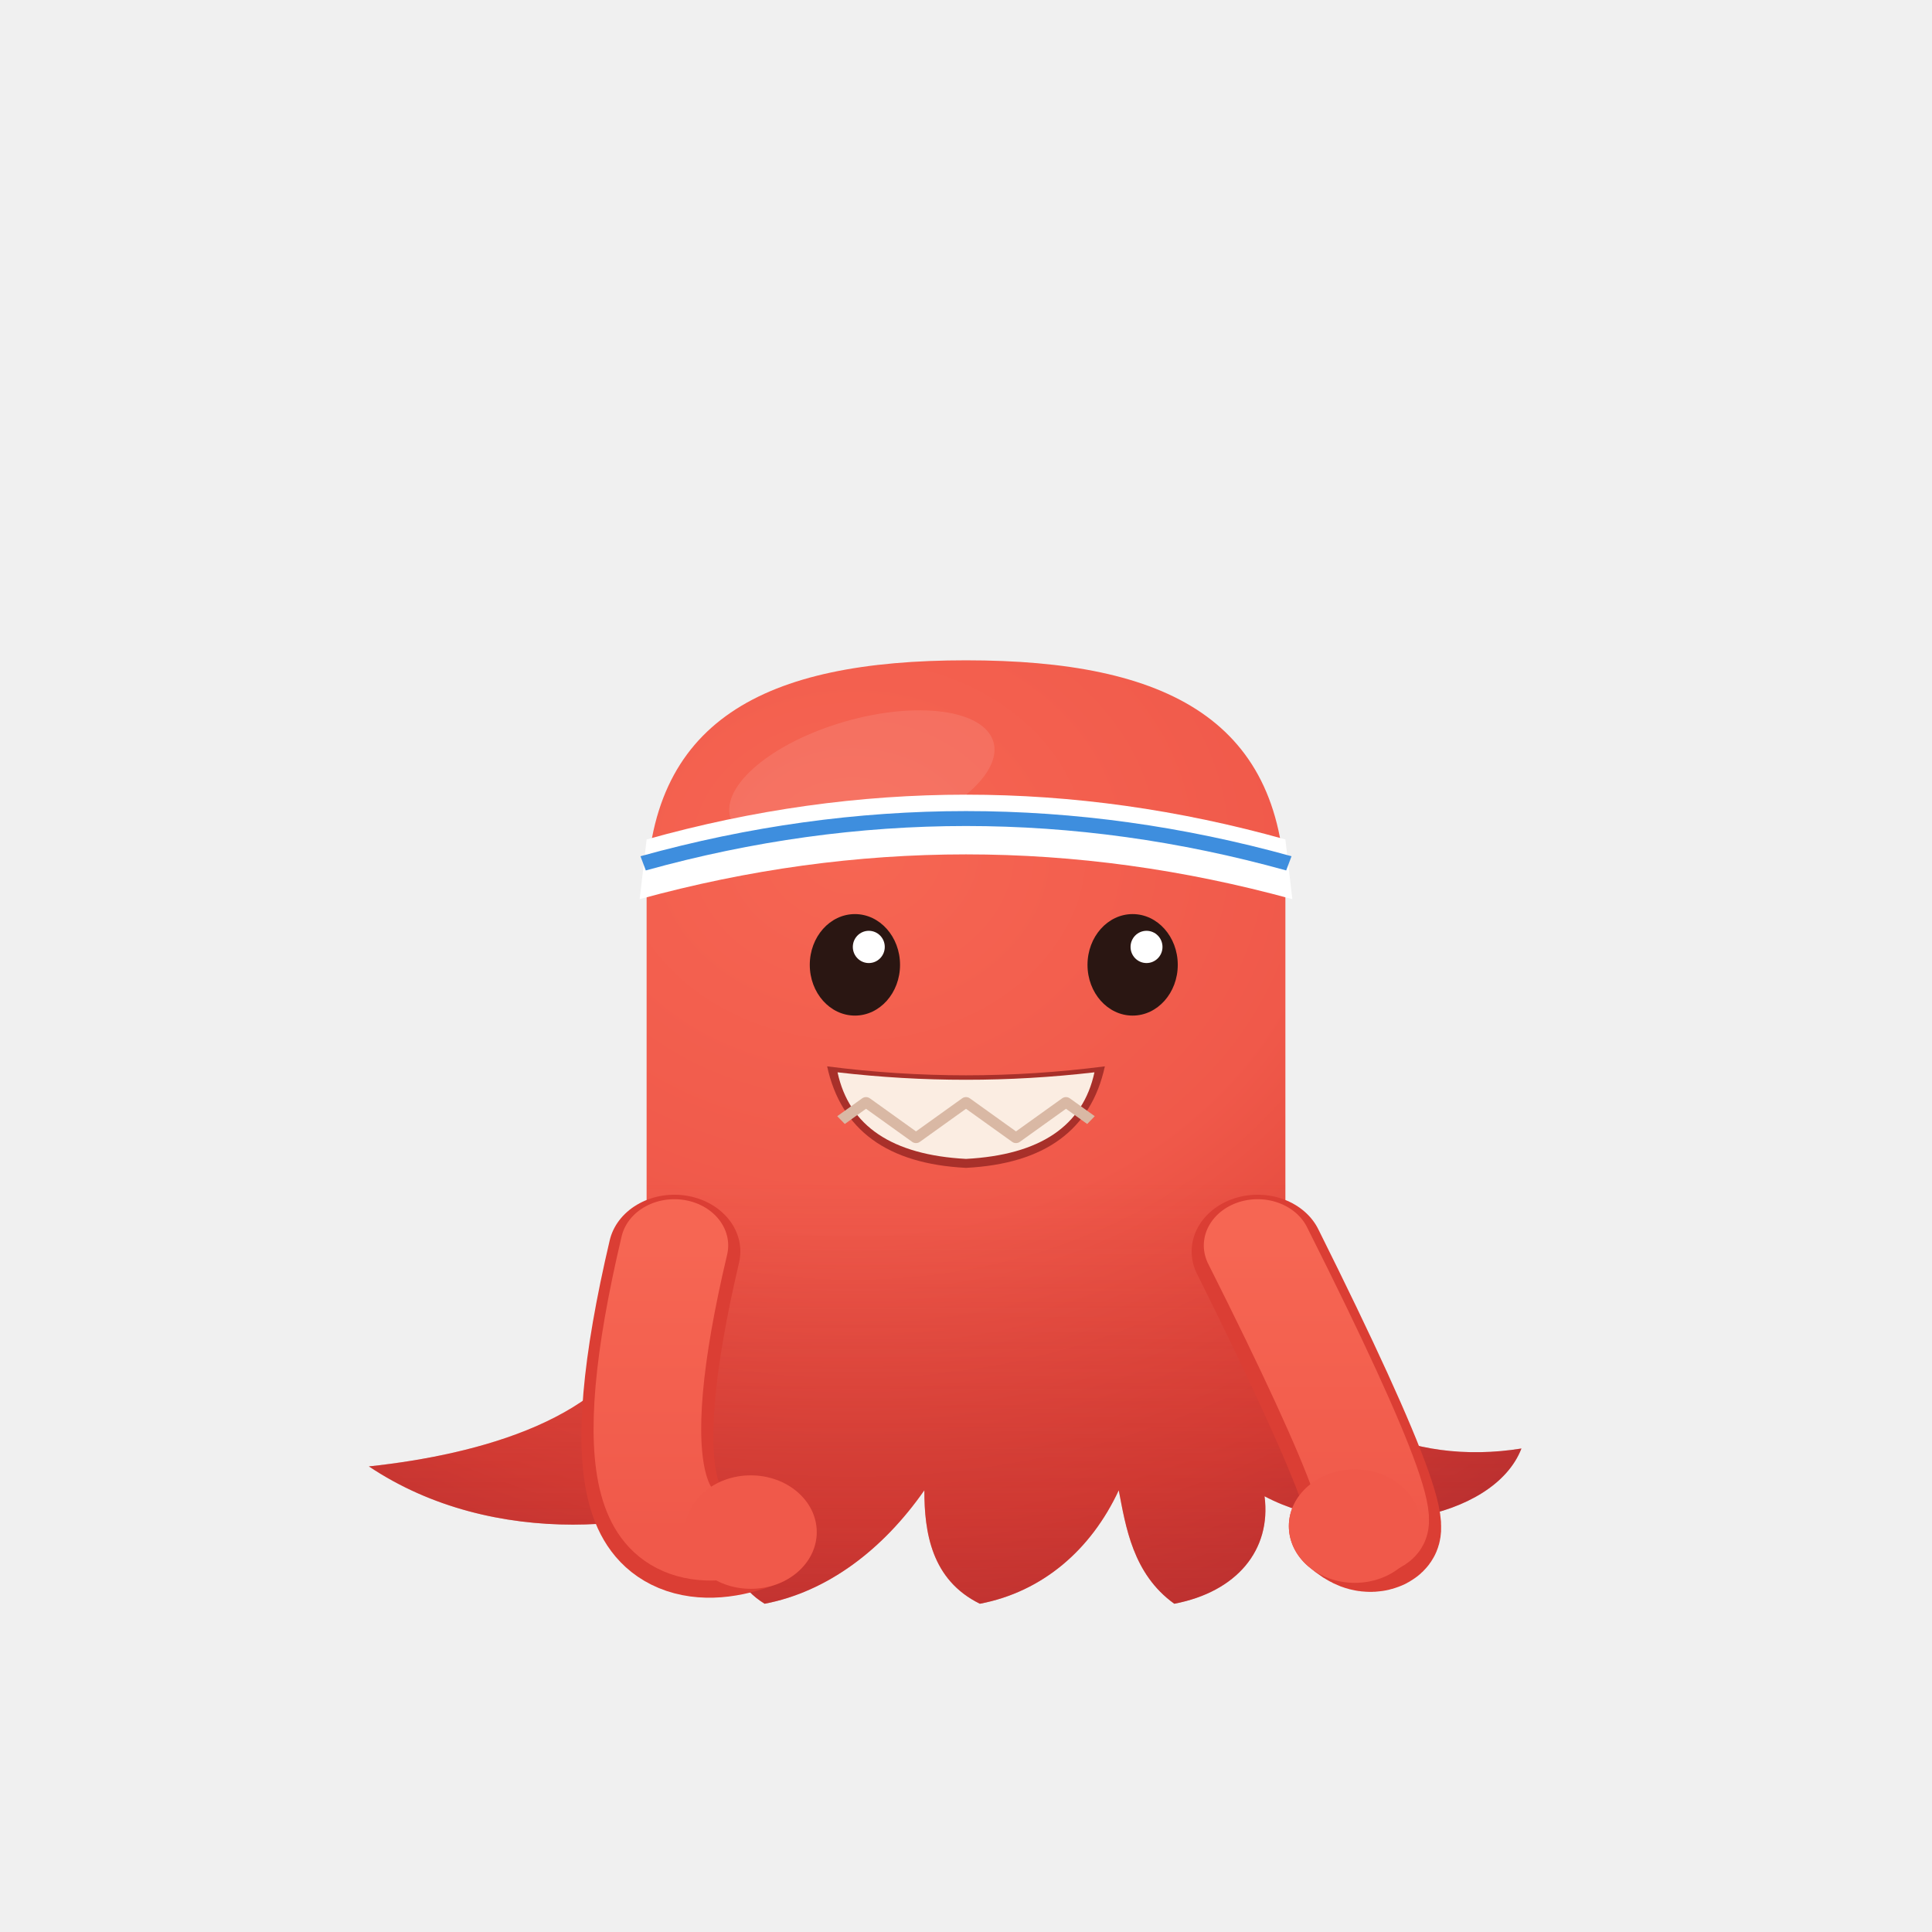
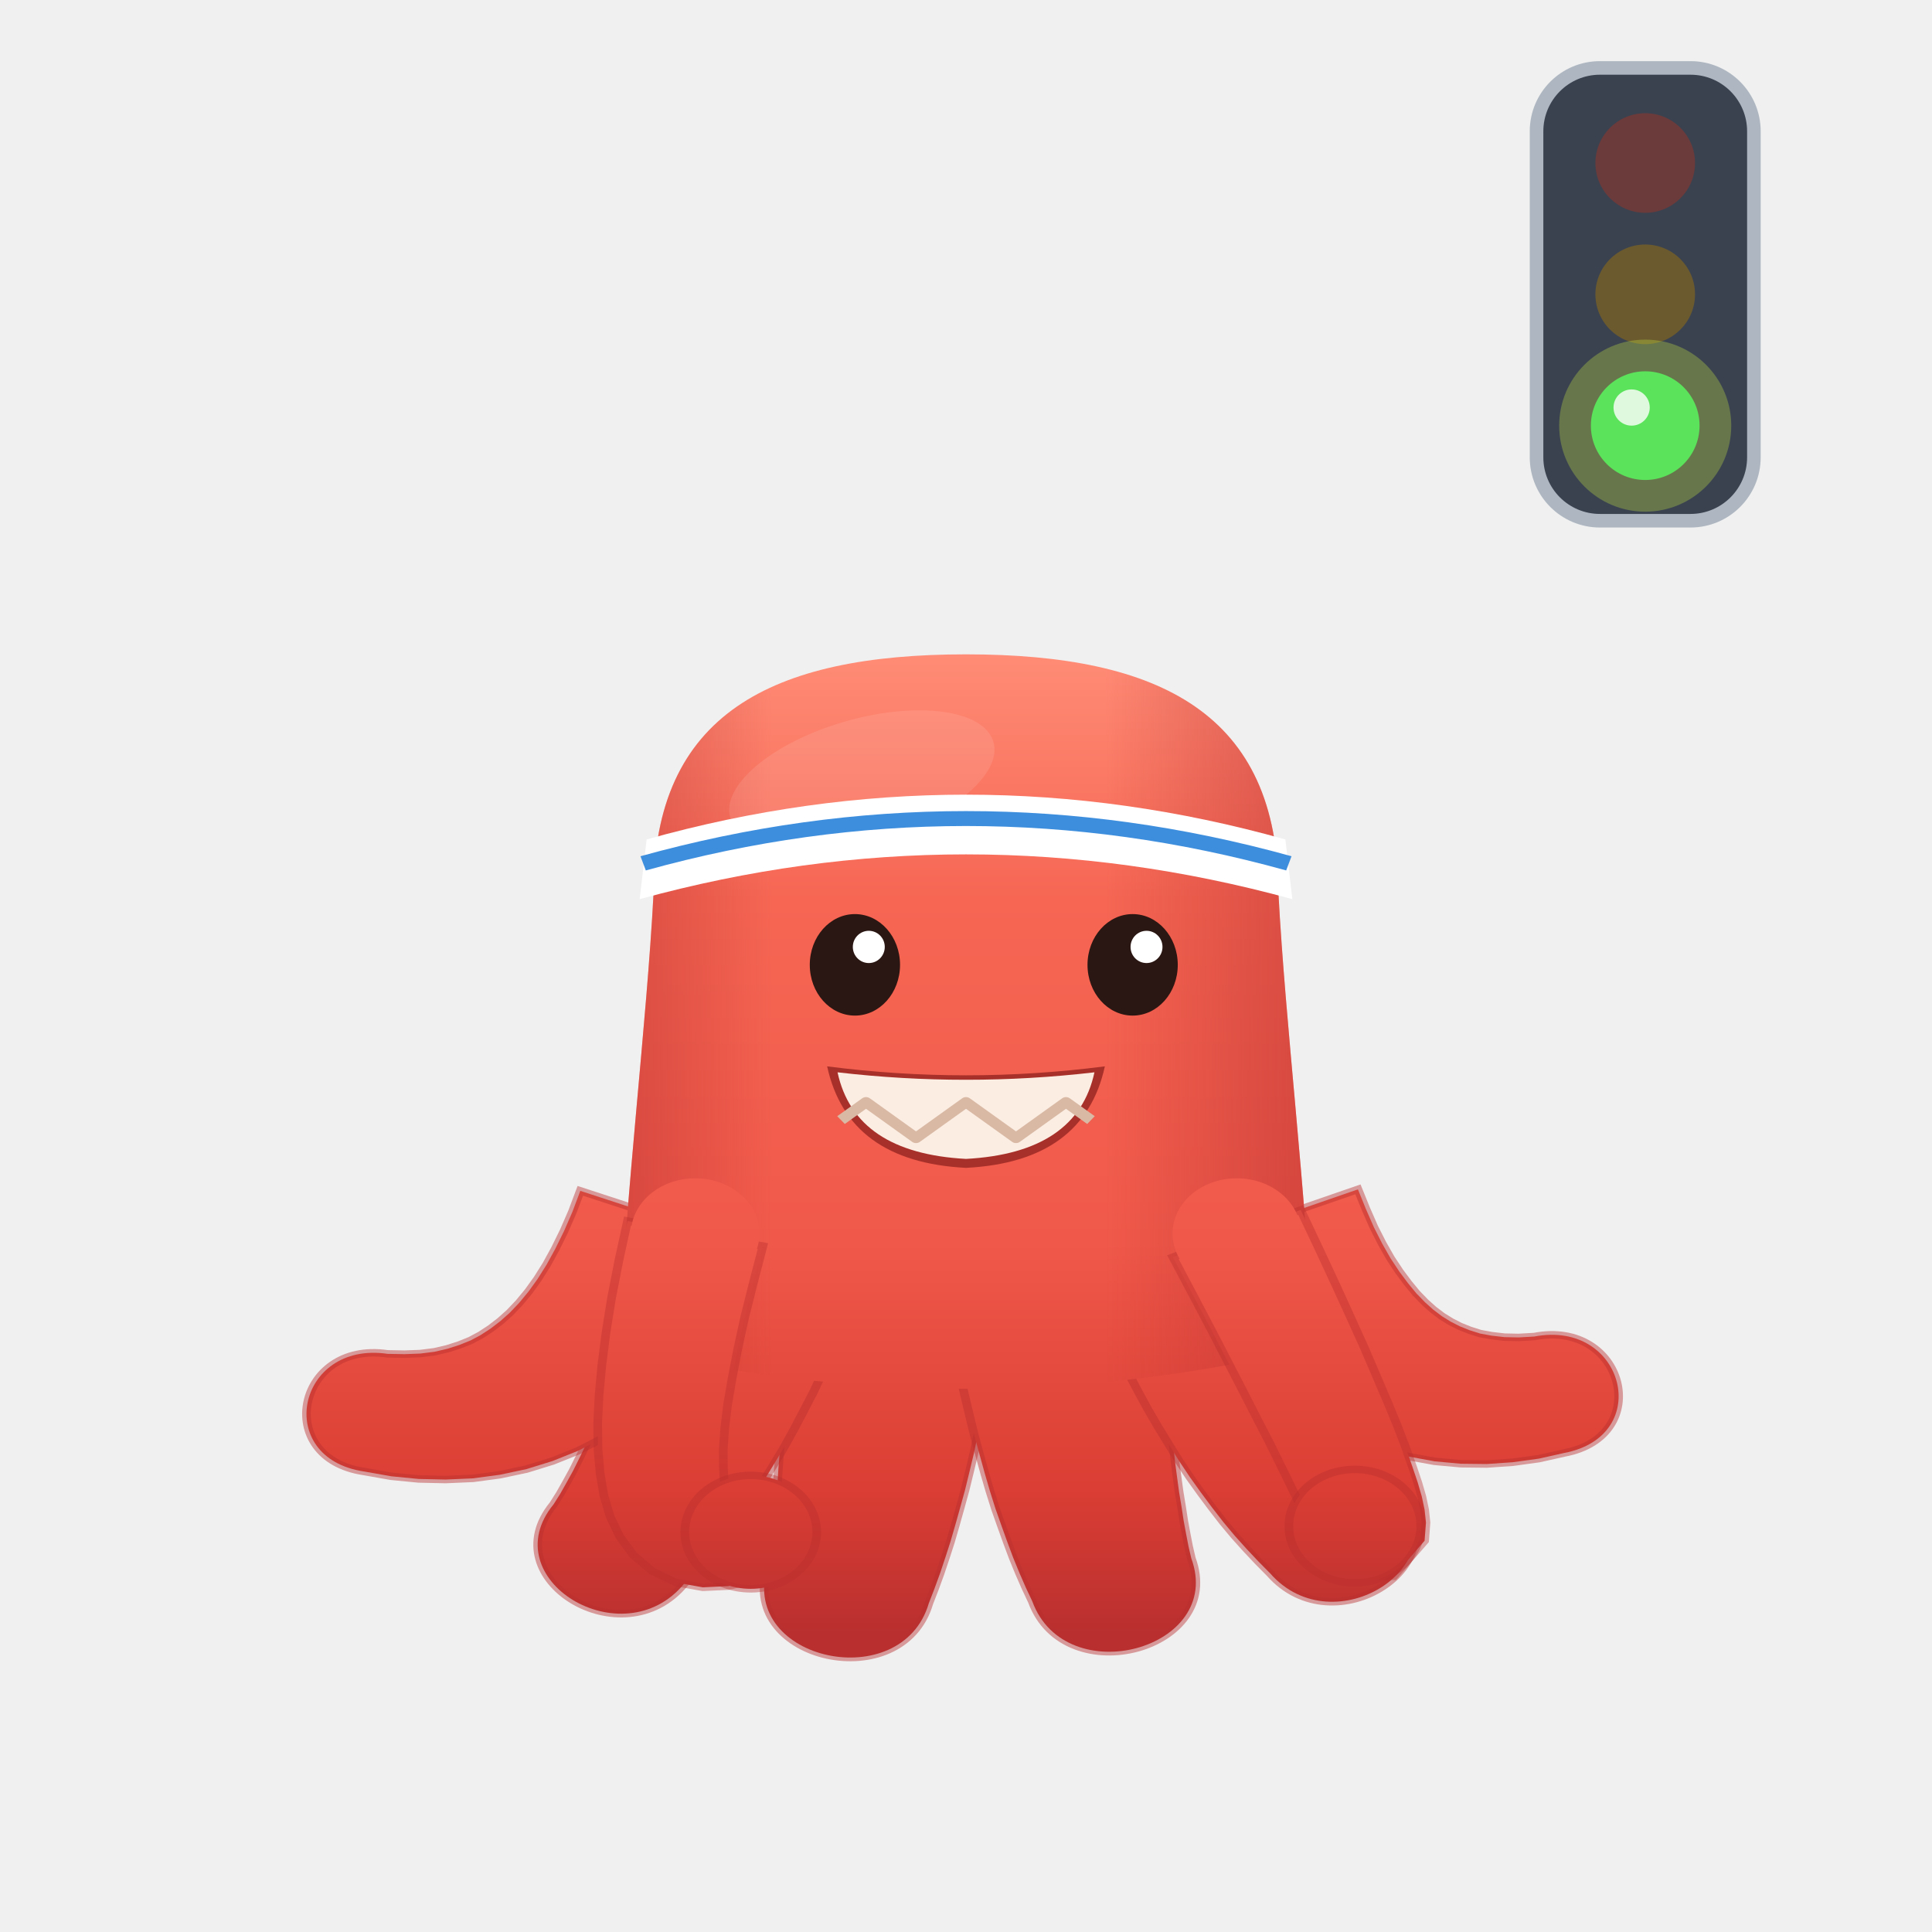
<svg xmlns="http://www.w3.org/2000/svg" viewBox="0 0 512 512" width="512" height="512">
  <defs>
-     <radialGradient id="bodyGrad" cx="0.42" cy="0.2" r="0.9">
-       <stop offset="0" stop-color="#F66653" />
-       <stop offset="0.45" stop-color="#F0594A" />
-       <stop offset="0.8" stop-color="#DB3E34" />
+     <linearGradient id="octoGrad" gradientUnits="userSpaceOnUse" x1="0" y1="-160" x2="0" y2="168">
+       <stop offset="0" stop-color="#FF8C76" />
+       <stop offset="0.25" stop-color="#F66653" />
+       <stop offset="0.6" stop-color="#F0594A" />
+       <stop offset="0.85" stop-color="#DB3E34" />
      <stop offset="1" stop-color="#B92F2F" />
-     </radialGradient>
-     <linearGradient id="hemShade" x1="0" y1="0" x2="0" y2="1">
-       <stop offset="0.55" stop-color="#B92F2F" stop-opacity="0" />
-       <stop offset="1" stop-color="#B92F2F" stop-opacity=".45" />
    </linearGradient>
-     <linearGradient id="armGrad" x1="0" y1="0" x2="0" y2="1">
-       <stop offset="0" stop-color="#F66653" />
-       <stop offset="1" stop-color="#F0594A" />
+     <linearGradient id="sideShade" x1="0" y1="0" x2="1" y2="0">
+       <stop offset="0" stop-color="#B92F2F" stop-opacity=".45" />
+       <stop offset="0.22" stop-color="#B92F2F" stop-opacity="0" />
+       <stop offset="0.7" stop-color="#B92F2F" stop-opacity="0" />
+       <stop offset="1" stop-color="#B92F2F" stop-opacity=".5" />
    </linearGradient>
  </defs>
  <g transform="translate(256 300) rotate(0) scale(0.92 0.7912)">
-     <path d="M -92 64   L -92 -78 C -92 -138 -58 -158 0 -158 C 58 -158 92 -138 92 -78 L 92 64   C 98 96 128 112 160 106 C 152 130 112 138 86 122   C 88 140 78 154 60 158 C 48 148 46 132 44 120   C 36 140 22 154 4 158 C -10 150 -12 134 -12 120   C -24 140 -40 154 -58 158 C -72 148 -68 130 -62 118   C -88 134 -136 140 -172 112 C -140 108 -102 96 -92 64 Z" fill="url(#bodyGrad)" />
-     <path d="M -92 64   L -92 -78 C -92 -138 -58 -158 0 -158 C 58 -158 92 -138 92 -78 L 92 64   C 98 96 128 112 160 106 C 152 130 112 138 86 122   C 88 140 78 154 60 158 C 48 148 46 132 44 120   C 36 140 22 154 4 158 C -10 150 -12 134 -12 120   C -24 140 -40 154 -58 158 C -72 148 -68 130 -62 118   C -88 134 -136 140 -172 112 C -140 108 -102 96 -92 64 Z" fill="url(#hemShade)" />
+     <path d="M -52.0 38.2 L -52.0 46.0 L -52.0 53.5 L -52.1 60.8 L -52.2 67.9 L -52.3 74.9 L -52.5 81.6 L -52.7 88.1 L -53.0 94.4 L -53.3 100.5 L -53.6 106.4 L -54.0 112.1 L -54.3 117.6 L -54.8 122.9 L -55.2 128.0 L -55.7 132.8 L -56.2 137.5 L -56.7 141.9 L -57.3 146.2 C -65.0 177.1 -18.5 188.8 -10.7 157.8 L -9.1 153.0 L -7.5 147.9 L -6.0 142.7 L -4.5 137.3 L -3.1 131.7 L -1.7 125.9 L -0.3 120.0 L 1.0 113.8 L 2.3 107.5 L 3.5 100.9 L 4.7 94.2 L 5.9 87.3 L 7.0 80.2 L 8.0 72.9 L 9.1 65.4 L 10.1 57.7 L 11.0 49.8 L 12.0 41.8 Z" fill="url(#octoGrad)" stroke="#B92F2F" stroke-width="2.5" stroke-opacity=".45" />
+     <path d="M -7.9 42.7 L -6.7 50.7 L -5.6 58.6 L -4.3 66.3 L -3.1 73.7 L -1.8 81.0 L -0.4 88.1 L 1.0 94.9 L 2.4 101.6 L 3.9 108.0 L 5.4 114.3 L 6.9 120.3 L 8.5 126.2 L 10.2 131.8 L 11.9 137.3 L 13.6 142.6 L 15.4 147.7 L 17.2 152.5 L 19.1 157.2 C 28.7 187.7 74.5 173.2 64.9 142.8 L 64.1 138.8 L 63.4 134.6 L 62.7 130.2 L 62.1 125.6 L 61.4 120.7 L 60.8 115.6 L 60.2 110.3 L 59.7 104.7 L 59.1 99.0 L 58.6 93.0 L 58.2 86.8 L 57.7 80.4 L 57.4 73.8 L 57.0 66.9 L 56.7 59.8 L 56.4 52.6 L 56.1 45.1 L 55.9 37.3 Z" fill="url(#octoGrad)" stroke="#B92F2F" stroke-width="2.5" stroke-opacity=".45" />
+     <path d="M -88.0 28.1 L -89.5 35.3 L -91.0 42.3 L -92.5 49.1 L -94.1 55.6 L -95.7 62.0 L -97.4 68.1 L -99.1 74.0 L -100.7 79.7 L -102.5 85.2 L -104.2 90.5 L -106.0 95.5 L -107.8 100.3 L -109.6 105.0 L -111.4 109.3 L -113.2 113.5 L -115.1 117.5 L -116.9 121.2 L -118.8 124.7 C -136.4 149.7 -98.9 176.3 -81.2 151.3 L -77.8 147.0 L -74.4 142.6 L -71.1 137.9 L -67.9 133.1 L -64.7 128.0 L -61.6 122.8 L -58.5 117.3 L -55.5 111.6 L -52.5 105.8 L -49.6 99.7 L -46.8 93.5 L -43.9 87.0 L -41.2 80.3 L -38.5 73.4 L -35.8 66.4 L -33.2 59.1 L -30.6 51.6 L -28.0 43.9 Z" fill="url(#octoGrad)" stroke="#B92F2F" stroke-width="2.5" stroke-opacity=".45" />
+     <path d="M 32.3 45.0 L 35.1 52.4 L 37.9 59.6 L 40.7 66.7 L 43.6 73.5 L 46.5 80.1 L 49.4 86.5 L 52.3 92.7 L 55.3 98.7 L 58.4 104.6 L 61.4 110.2 L 64.5 115.6 L 67.7 120.8 L 70.9 125.8 L 74.1 130.6 L 77.4 135.2 L 80.8 139.6 L 84.2 143.8 L 87.6 147.8 C 106.0 172.3 142.8 144.7 124.4 120.2 L 122.5 116.9 L 120.7 113.3 L 118.8 109.6 L 116.9 105.6 L 115.1 101.4 L 113.2 97.0 L 111.3 92.4 L 109.5 87.5 L 107.6 82.4 L 105.8 77.2 L 104.0 71.6 L 102.2 65.9 L 100.4 60.0 L 98.6 53.8 L 96.8 47.4 L 95.1 40.8 L 93.4 34.0 L 91.7 27.0 Z" fill="url(#octoGrad)" stroke="#B92F2F" stroke-width="2.5" stroke-opacity=".45" />
+     <path d="M -111.1 19.7 L -113.4 26.8 L -115.8 33.2 L -118.3 39.1 L -120.8 44.4 L -123.4 49.2 L -126.0 53.4 L -128.7 57.2 L -131.4 60.5 L -134.1 63.3 L -136.9 65.8 L -139.8 68.0 L -142.7 69.8 L -145.9 71.3 L -149.4 72.6 L -153.1 73.6 L -157.2 74.2 L -161.7 74.4 L -166.6 74.3 C -192.8 69.8 -199.6 109.2 -173.4 113.7 L -165.6 115.3 L -157.7 116.2 L -149.9 116.4 L -142.0 116.0 L -134.3 114.8 L -126.6 112.9 L -119.1 110.2 L -111.8 106.8 L -104.9 102.7 L -98.2 97.9 L -91.9 92.5 L -86.0 86.6 L -80.3 80.1 L -75.0 73.1 L -70.1 65.6 L -65.4 57.6 L -61.0 49.2 L -56.9 40.3 Z" fill="url(#octoGrad)" stroke="#B92F2F" stroke-width="2.5" stroke-opacity=".45" />
+     <path d="M 59.1 40.8 L 63.2 49.2 L 67.6 57.2 L 72.2 64.7 L 77.1 71.8 L 82.3 78.4 L 87.8 84.5 L 93.7 90.1 L 99.9 95.1 L 106.4 99.5 L 113.2 103.3 L 120.2 106.3 L 127.5 108.7 L 135.0 110.3 L 142.5 111.1 L 150.0 111.2 L 157.5 110.6 L 165.0 109.4 L 172.3 107.5 C 198.3 101.8 189.6 62.7 163.7 68.5 L 159.2 68.8 L 155.1 68.7 L 151.4 68.2 L 148.1 67.5 L 145.1 66.4 L 142.3 65.1 L 139.6 63.5 L 137.1 61.7 L 134.6 59.5 L 132.2 57.0 L 129.7 54.0 L 127.3 50.6 L 124.8 46.7 L 122.3 42.3 L 119.9 37.4 L 117.5 31.9 L 115.2 25.8 L 112.9 19.2 Z" fill="url(#octoGrad)" stroke="#B92F2F" stroke-width="2.5" stroke-opacity=".45" />
+     <path d="M -100 72 C -98 20 -92 -36 -90 -80 C -90 -140 -56 -160 0 -160   C 56 -160 90 -140 90 -80 C 92 -36 98 20 100 72 Q 0 100 -100 72 Z" fill="url(#octoGrad)" />
+     <path d="M -100 72 C -98 20 -92 -36 -90 -80 C -90 -140 -56 -160 0 -160   C 56 -160 90 -140 90 -80 C 92 -36 98 20 100 72 Q 0 100 -100 72 Z" fill="url(#sideShade)" />
    <ellipse cx="-30" cy="-118" rx="40" ry="20" fill="#fff" opacity=".10" transform="rotate(-20 -30 -118)" />
    <ellipse cx="-32" cy="-56" rx="13" ry="17" fill="#2A1612" />
    <ellipse cx="-28" cy="-62" rx="4.6" ry="5.4" fill="#FFFFFF" />
    <ellipse cx="48" cy="-56" rx="13" ry="17" fill="#2A1612" />
    <ellipse cx="52" cy="-62" rx="4.6" ry="5.4" fill="#FFFFFF" />
    <path d="M -40 -22 Q 0 -16 40 -22 Q 34 10 0 12 Q -34 10 -40 -22 Z" fill="#A8302A" />
    <path d="M -37 -20 Q 0 -15 37 -20 Q 32 7 0 9 Q -32 7 -37 -20 Z" fill="#FBEDE2" />
    <path d="M -36 -4 L -28.8 -10 L -21.6 -4 L -14.4 2 L -7.2 -4 L 0 -10 L 7.2 -4 L 14.4 2 L 21.6 -4 L 28.8 -10 L 36 -4" fill="none" stroke="#D9B8A4" stroke-width="3.4" stroke-linejoin="round" />
    <path d="M -92 -98 Q 0 -128 92 -98 L 94 -78 Q 0 -108 -94 -78 Z" fill="#fff" />
    <path d="M -93 -90 Q 0 -120 93 -90" stroke="#3E8EDE" stroke-width="5" fill="none" />
-     <path d="M 84 40 Q 132 152 112 132" fill="none" stroke="#DB3E34" stroke-width="38" stroke-linecap="round" />
-     <path d="M 84 38 Q 132 149 112 130" fill="none" stroke="url(#armGrad)" stroke-width="31" stroke-linecap="round" />
-     <circle cx="112" cy="132" r="19" fill="#F0594A" />
-     <path d="M -84 40 Q -107 154 -62 134" fill="none" stroke="#DB3E34" stroke-width="38" stroke-linecap="round" />
-     <path d="M -84 38 Q -107 151 -62 132" fill="none" stroke="url(#armGrad)" stroke-width="31" stroke-linecap="round" />
-     <circle cx="-62" cy="134" r="19" fill="#F0594A" />
+     <path d="M 59.6 41.9 L 65.3 54.4 L 70.6 66.1 L 75.4 76.9 L 79.8 86.8 L 83.8 95.9 L 87.4 104.0 L 90.5 111.3 L 93.2 117.7 L 95.5 123.2 L 97.3 127.8 L 98.6 131.3 L 99.5 133.5 L 99.9 134.1 L 100.3 131.3 L 108.4 120.8 L 121.8 120.8 L 124.1 122.6 L 123.4 122.3 C 110.5 107.1 87.7 126.5 100.6 141.7 L 103.3 145.0 L 108.0 148.7 L 123.2 148.8 L 132.1 136.9 L 132.5 130.8 L 132.1 126.5 L 131.3 122.1 L 130.1 117.3 L 128.5 111.8 L 126.6 105.5 L 124.3 98.5 L 121.5 90.6 L 118.3 81.9 L 114.8 72.4 L 110.8 62.1 L 106.4 50.9 L 101.6 38.9 L 96.4 26.1 Z" fill="url(#octoGrad)" stroke="#B92F2F" stroke-width="2.5" stroke-opacity=".4" />
+     <circle cx="78" cy="34" r="18.5" fill="url(#octoGrad)" />
+     <circle cx="112" cy="132" r="19" fill="url(#octoGrad)" stroke="#B92F2F" stroke-width="2.5" stroke-opacity=".4" />
+     <path d="M -97.5 29.8 L -100.0 43.1 L -102.1 55.6 L -103.7 67.2 L -104.9 78.1 L -105.7 88.2 L -106.1 97.6 L -106.0 106.3 L -105.4 114.3 L -104.3 121.8 L -102.5 128.8 L -99.8 135.4 L -95.9 141.6 L -90.5 147.0 L -83.5 150.9 L -75.8 152.5 L -68.5 152.1 L -61.8 150.3 L -55.6 147.5 C -37.5 139.0 -50.4 111.9 -68.4 120.5 L -71.1 121.2 L -72.5 121.3 L -72.4 121.0 L -71.2 121.1 L -69.7 121.6 L -69.0 122.0 L -68.9 121.4 L -69.3 119.5 L -69.7 116.2 L -69.9 111.7 L -69.9 106.0 L -69.5 99.3 L -68.7 91.5 L -67.4 82.7 L -65.8 73.0 L -63.8 62.3 L -61.3 50.7 L -58.5 38.2 Z" fill="url(#octoGrad)" stroke="#B92F2F" stroke-width="2.5" stroke-opacity=".4" />
+     <circle cx="-78" cy="34" r="18.5" fill="url(#octoGrad)" />
+     <circle cx="-62" cy="134" r="19" fill="url(#octoGrad)" stroke="#B92F2F" stroke-width="2.5" stroke-opacity=".4" />
+   </g>
+   <g transform="translate(436 78) scale(1.2)">
+     <rect x="-24" y="-50" width="48" height="100" rx="14" fill="#3A4250" stroke="#AEB7C1" stroke-width="3" />
+     <circle cx="0" cy="-29" r="11" fill="#6B3A3A" />
+     <circle cx="0" cy="0" r="11" fill="#6B5A2E" />
+     <circle cx="0" cy="29" r="19" fill="#B9DA43" opacity=".35" />
+     <circle cx="0" cy="29" r="12" fill="#5BE35B" />
+     <circle cx="-3" cy="25" r="4" fill="#fff" opacity=".8" />
  </g>
</svg>
